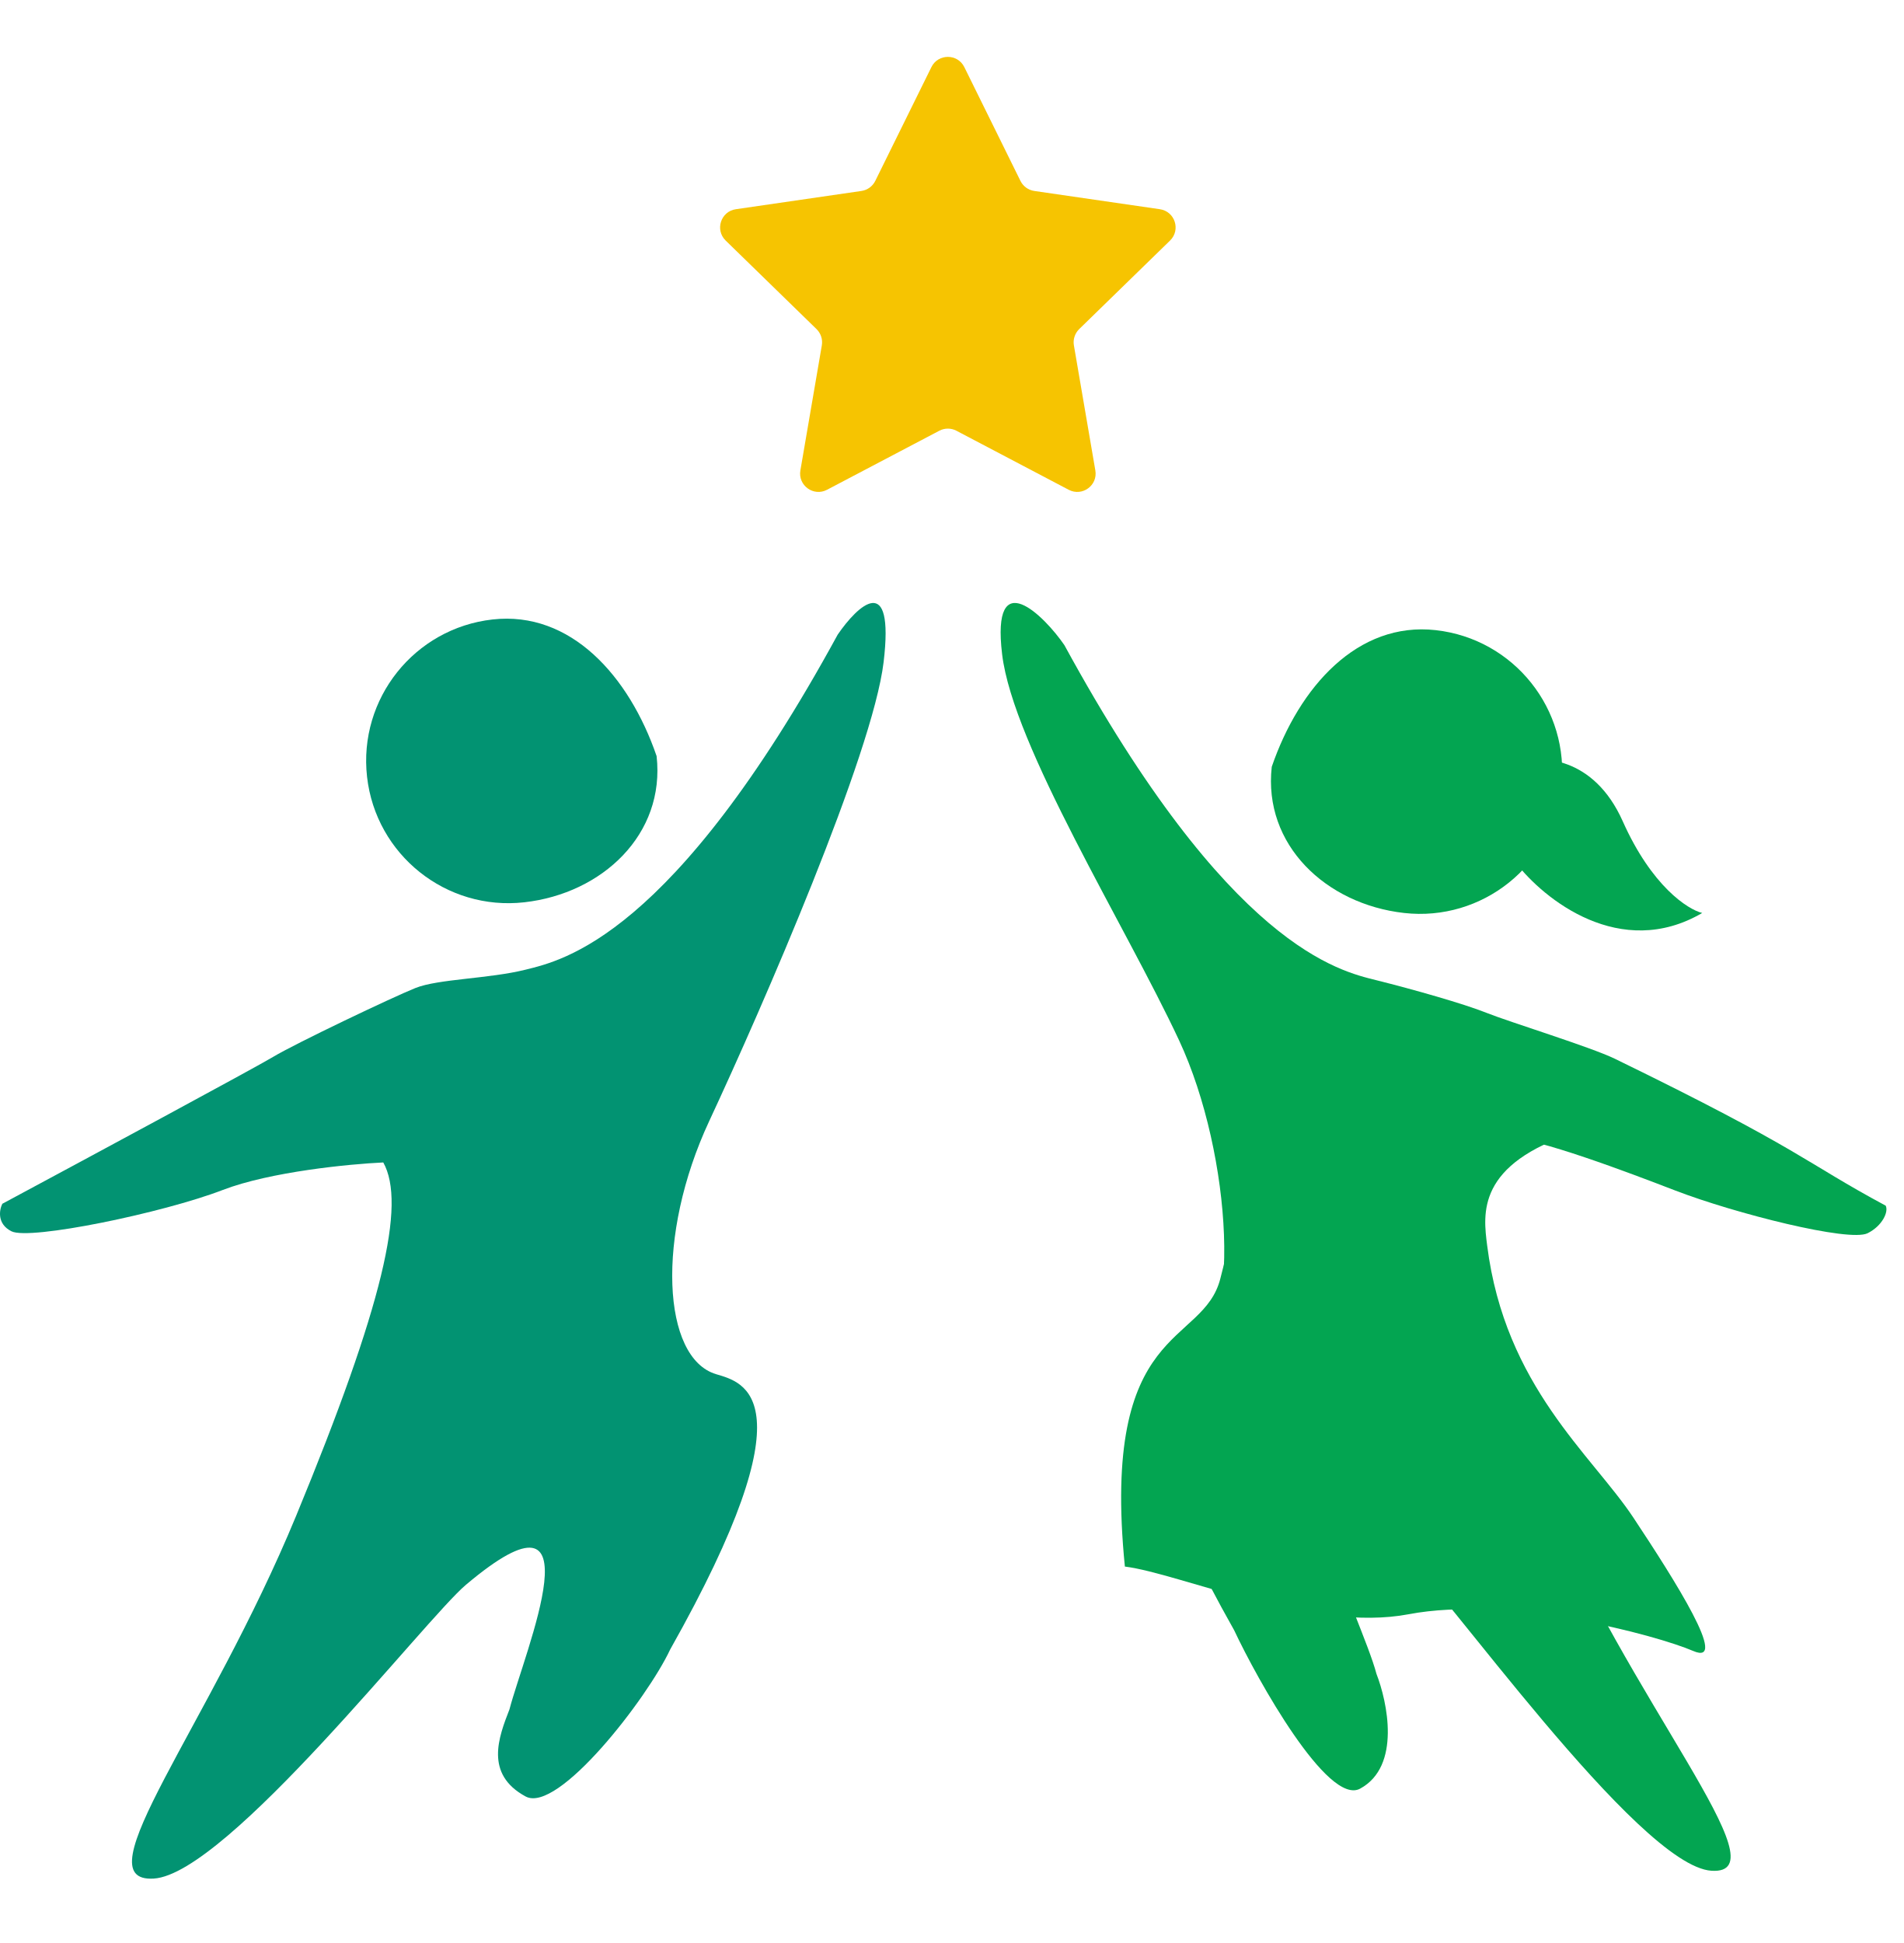
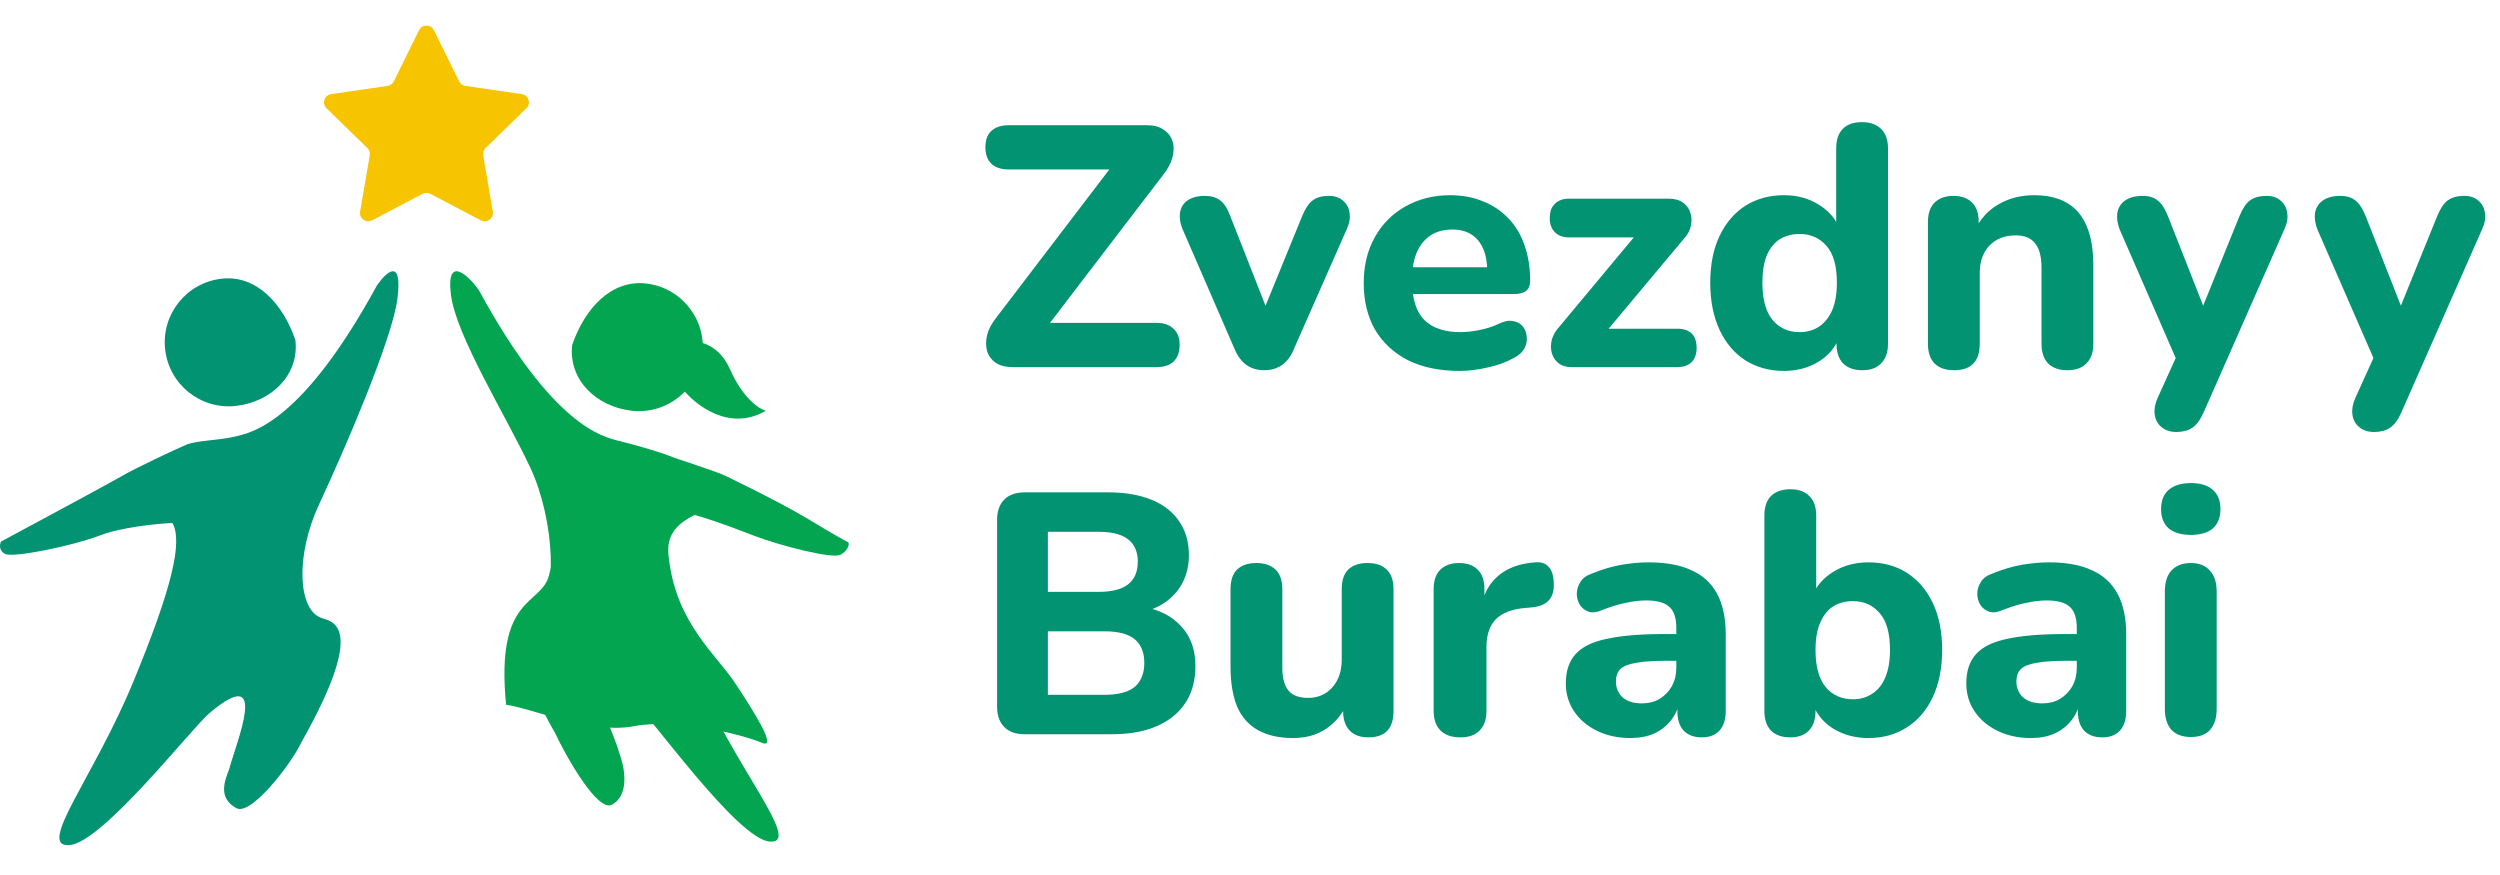
- <svg xmlns="http://www.w3.org/2000/svg" width="49" height="50" viewBox="0 0 49 50" fill="none">
+ <svg xmlns="http://www.w3.org/2000/svg" width="143" height="50" viewBox="0 0 143 50" fill="none">
  <path d="M11.991 40.782C15.475 37.842 13.506 42.489 13.112 43.985L13.112 43.986C12.836 44.695 12.463 45.653 13.526 46.229C14.357 46.68 16.656 43.709 17.246 42.449C20.908 35.952 19.136 35.574 18.428 35.362C17.043 34.946 16.873 31.804 18.251 28.851C19.629 25.898 22.456 19.401 22.74 17.039C23.023 14.676 22.071 15.582 21.559 16.33C17.306 24.126 14.471 24.717 13.526 24.953C12.581 25.189 11.282 25.189 10.691 25.425C10.101 25.662 7.62 26.843 7.029 27.197C6.557 27.481 2.186 29.836 0.06 30.977C-0.019 31.135 -0.082 31.497 0.296 31.686C0.768 31.922 4.194 31.214 5.73 30.623C6.958 30.151 8.998 29.954 9.864 29.914C10.455 30.977 9.864 33.576 7.62 39.01C5.375 44.444 2.068 48.46 3.958 48.342C5.848 48.224 10.938 41.67 11.991 40.782Z" fill="#029372" />
  <path d="M9.446 19.989C9.672 21.998 11.484 23.445 13.494 23.219C15.504 22.993 17.124 21.467 16.898 19.457C16.191 17.396 14.686 15.715 12.676 15.941C10.667 16.167 9.22 17.979 9.446 19.989Z" fill="#029372" />
  <path d="M23.97 1.727C24.143 1.376 24.644 1.376 24.817 1.727L26.262 4.656C26.331 4.795 26.464 4.892 26.618 4.914L29.85 5.384C30.237 5.44 30.392 5.916 30.112 6.19L27.773 8.469C27.662 8.578 27.611 8.734 27.637 8.887L28.189 12.106C28.256 12.492 27.85 12.786 27.504 12.604L24.613 11.084C24.476 11.012 24.311 11.012 24.174 11.084L21.283 12.604C20.937 12.786 20.532 12.492 20.598 12.106L21.15 8.887C21.176 8.734 21.125 8.578 21.014 8.469L18.675 6.19C18.395 5.916 18.55 5.44 18.937 5.384L22.169 4.914C22.323 4.892 22.456 4.795 22.525 4.656L23.97 1.727Z" fill="#F6C401" />
  <path d="M36.022 39.872C32.538 36.933 35.03 41.579 35.424 43.075C35.7 43.784 36.066 45.451 35.003 46.028C34.173 46.479 32.353 43.213 31.762 41.953C28.1 35.456 29.872 35.078 30.581 34.865C31.966 34.45 31.723 29.727 30.345 26.774C28.967 23.821 26.073 19.2 25.79 16.838C25.506 14.475 26.88 15.853 27.392 16.601C31.644 24.398 34.479 24.988 35.424 25.225C36.369 25.461 37.669 25.829 38.259 26.065C38.85 26.301 40.941 26.945 41.56 27.246C46.41 29.609 46.403 29.884 48.529 31.026C48.608 31.184 48.442 31.546 48.064 31.735C47.591 31.971 44.651 31.227 43.116 30.637C41.887 30.164 39.598 29.294 38.732 29.255C38.141 30.318 37.432 32.916 39.677 38.35C41.921 43.784 45.937 48.259 44.047 48.141C42.157 48.023 37.074 40.761 36.022 39.872Z" fill="#03A551" />
  <path d="M31.408 32.894C32.165 29.845 32.059 31.143 31.88 29.255L40.586 29.125C37.987 29.952 38.169 31.234 38.273 32.054C38.732 35.676 40.967 37.44 42.039 39.059C43.112 40.678 44.513 42.889 43.575 42.485C42.636 42.08 38.82 41.05 36.251 41.54C33.77 42.012 30.379 40.493 28.949 40.313C28.32 34.005 30.965 34.673 31.408 32.894Z" fill="#03A551" />
  <path d="M40.181 20.264C39.956 22.273 38.143 23.72 36.134 23.494C34.124 23.268 32.504 21.741 32.729 19.732C33.436 17.671 34.941 15.99 36.951 16.216C38.961 16.441 40.407 18.254 40.181 20.264Z" fill="#03A551" />
  <path d="M39.008 22.199C39.393 21.604 39.196 20.232 39.049 19.62C39.642 19.426 41.014 19.458 41.761 21.132C42.507 22.806 43.436 23.404 43.807 23.494C41.703 24.723 39.731 23.143 39.008 22.199Z" fill="#03A551" />
+   <path d="M57.936 21C57.543 21 57.222 20.922 56.974 20.765C56.725 20.594 56.555 20.372 56.464 20.097C56.385 19.809 56.385 19.495 56.464 19.155C56.555 18.815 56.738 18.474 57.013 18.134L64.158 8.771V9.694H57.7C57.268 9.694 56.935 9.583 56.699 9.36C56.477 9.138 56.365 8.824 56.365 8.418C56.365 8.012 56.477 7.705 56.699 7.495C56.935 7.273 57.268 7.162 57.7 7.162H65.591C65.997 7.162 66.317 7.247 66.553 7.417C66.801 7.574 66.972 7.79 67.063 8.065C67.155 8.339 67.155 8.653 67.063 9.007C66.972 9.347 66.788 9.687 66.513 10.027L59.369 19.371V18.468H66.141C66.572 18.468 66.9 18.579 67.122 18.802C67.358 19.011 67.475 19.319 67.475 19.724C67.475 20.143 67.358 20.463 67.122 20.686C66.9 20.895 66.572 21 66.141 21H57.936ZM72.304 21.177C71.925 21.177 71.591 21.078 71.303 20.882C71.015 20.673 70.786 20.365 70.616 19.96L67.652 13.129C67.508 12.789 67.456 12.475 67.495 12.187C67.534 11.886 67.672 11.65 67.907 11.48C68.156 11.297 68.496 11.205 68.928 11.205C69.281 11.205 69.569 11.29 69.792 11.46C70.014 11.617 70.21 11.925 70.38 12.383L72.697 18.272H72.069L74.483 12.363C74.666 11.918 74.869 11.617 75.091 11.46C75.314 11.29 75.621 11.205 76.014 11.205C76.354 11.205 76.623 11.297 76.819 11.48C77.028 11.65 77.152 11.879 77.192 12.167C77.244 12.455 77.192 12.769 77.035 13.109L74.012 19.96C73.842 20.378 73.613 20.686 73.325 20.882C73.05 21.078 72.71 21.177 72.304 21.177ZM83.482 21.216C82.344 21.216 81.362 21.013 80.538 20.607C79.726 20.189 79.098 19.606 78.653 18.86C78.221 18.102 78.005 17.212 78.005 16.191C78.005 15.196 78.215 14.326 78.634 13.58C79.052 12.821 79.635 12.232 80.381 11.814C81.14 11.382 81.997 11.166 82.952 11.166C83.645 11.166 84.274 11.284 84.836 11.519C85.399 11.742 85.883 12.069 86.289 12.501C86.695 12.919 87.002 13.436 87.211 14.051C87.421 14.653 87.525 15.327 87.525 16.073C87.525 16.322 87.447 16.512 87.29 16.642C87.133 16.76 86.904 16.819 86.603 16.819H80.439V15.288H85.386L85.072 15.563C85.072 15.026 84.993 14.581 84.836 14.228C84.679 13.862 84.45 13.587 84.149 13.404C83.861 13.22 83.502 13.129 83.07 13.129C82.586 13.129 82.173 13.24 81.833 13.463C81.493 13.685 81.231 14.006 81.048 14.424C80.865 14.843 80.773 15.347 80.773 15.936V16.093C80.773 17.087 81.002 17.82 81.46 18.291C81.931 18.762 82.625 18.998 83.541 18.998C83.855 18.998 84.215 18.959 84.62 18.88C85.026 18.802 85.406 18.677 85.759 18.507C86.06 18.363 86.328 18.317 86.564 18.37C86.799 18.409 86.982 18.514 87.113 18.684C87.244 18.854 87.316 19.05 87.329 19.273C87.355 19.495 87.31 19.718 87.192 19.94C87.074 20.149 86.878 20.326 86.603 20.47C86.158 20.719 85.654 20.902 85.091 21.02C84.542 21.151 84.005 21.216 83.482 21.216ZM89.882 21C89.594 21 89.352 20.928 89.156 20.784C88.96 20.627 88.829 20.431 88.763 20.195C88.698 19.96 88.698 19.704 88.763 19.43C88.842 19.155 88.992 18.9 89.215 18.664L94.024 12.893V13.58H89.764C89.411 13.58 89.136 13.482 88.94 13.286C88.744 13.09 88.646 12.821 88.646 12.481C88.646 12.115 88.744 11.84 88.94 11.657C89.136 11.46 89.411 11.362 89.764 11.362H95.437C95.79 11.362 96.072 11.441 96.281 11.598C96.49 11.755 96.628 11.951 96.693 12.187C96.772 12.409 96.778 12.658 96.713 12.933C96.661 13.194 96.523 13.443 96.301 13.678L91.374 19.567V18.802H95.928C96.674 18.802 97.047 19.168 97.047 19.901C97.047 20.254 96.948 20.529 96.752 20.725C96.556 20.908 96.281 21 95.928 21H89.882ZM102.046 21.216C101.209 21.216 100.469 21.013 99.828 20.607C99.2 20.202 98.709 19.619 98.356 18.86C98.003 18.102 97.826 17.205 97.826 16.171C97.826 15.137 98.003 14.248 98.356 13.502C98.709 12.756 99.2 12.18 99.828 11.774C100.469 11.369 101.209 11.166 102.046 11.166C102.805 11.166 103.473 11.349 104.048 11.716C104.637 12.082 105.036 12.56 105.246 13.149H105.03V8.496C105.03 7.999 105.154 7.626 105.403 7.378C105.651 7.116 106.018 6.985 106.502 6.985C106.973 6.985 107.339 7.116 107.601 7.378C107.863 7.626 107.994 7.999 107.994 8.496V19.665C107.994 20.149 107.863 20.522 107.601 20.784C107.353 21.046 106.993 21.177 106.522 21.177C106.05 21.177 105.684 21.046 105.422 20.784C105.174 20.522 105.049 20.149 105.049 19.665V18.331L105.265 19.096C105.082 19.737 104.69 20.254 104.088 20.647C103.499 21.026 102.818 21.216 102.046 21.216ZM102.929 18.998C103.361 18.998 103.734 18.893 104.048 18.684C104.362 18.474 104.611 18.167 104.794 17.761C104.977 17.343 105.069 16.812 105.069 16.171C105.069 15.216 104.873 14.516 104.48 14.071C104.088 13.613 103.571 13.384 102.929 13.384C102.511 13.384 102.138 13.482 101.811 13.678C101.497 13.875 101.248 14.182 101.065 14.601C100.895 15.007 100.81 15.53 100.81 16.171C100.81 17.127 101.006 17.84 101.398 18.311C101.791 18.769 102.301 18.998 102.929 18.998ZM111.769 21.177C111.285 21.177 110.912 21.046 110.65 20.784C110.402 20.522 110.278 20.149 110.278 19.665V12.697C110.278 12.213 110.402 11.846 110.65 11.598C110.912 11.336 111.272 11.205 111.73 11.205C112.201 11.205 112.561 11.336 112.81 11.598C113.058 11.846 113.183 12.213 113.183 12.697V13.816L112.967 13.168C113.268 12.527 113.713 12.036 114.301 11.696C114.903 11.343 115.584 11.166 116.343 11.166C117.115 11.166 117.75 11.316 118.247 11.617C118.744 11.905 119.117 12.35 119.366 12.952C119.614 13.541 119.739 14.293 119.739 15.21V19.665C119.739 20.149 119.608 20.522 119.346 20.784C119.097 21.046 118.731 21.177 118.247 21.177C117.776 21.177 117.409 21.046 117.148 20.784C116.899 20.522 116.775 20.149 116.775 19.665V15.347C116.775 14.68 116.65 14.202 116.402 13.914C116.166 13.613 115.8 13.463 115.303 13.463C114.674 13.463 114.171 13.659 113.791 14.051C113.425 14.444 113.241 14.967 113.241 15.622V19.665C113.241 20.673 112.751 21.177 111.769 21.177ZM124.486 24.71C124.145 24.71 123.864 24.618 123.642 24.435C123.419 24.252 123.288 24.01 123.249 23.709C123.21 23.421 123.262 23.113 123.406 22.786L124.721 19.881V21.098L121.247 13.129C121.116 12.789 121.07 12.475 121.11 12.187C121.162 11.886 121.306 11.65 121.541 11.48C121.79 11.297 122.13 11.205 122.562 11.205C122.915 11.205 123.197 11.29 123.406 11.46C123.629 11.617 123.831 11.925 124.015 12.383L126.331 18.272H125.703L128.097 12.363C128.281 11.918 128.483 11.617 128.706 11.46C128.941 11.29 129.256 11.205 129.648 11.205C129.988 11.205 130.257 11.297 130.453 11.48C130.662 11.65 130.787 11.879 130.826 12.167C130.878 12.455 130.826 12.769 130.669 13.109L126.056 23.571C125.86 24.016 125.637 24.317 125.389 24.474C125.153 24.631 124.852 24.71 124.486 24.71ZM135.795 24.71C135.455 24.71 135.174 24.618 134.951 24.435C134.729 24.252 134.598 24.01 134.559 23.709C134.519 23.421 134.572 23.113 134.716 22.786L136.031 19.881V21.098L132.557 13.129C132.426 12.789 132.38 12.475 132.419 12.187C132.471 11.886 132.615 11.65 132.851 11.48C133.1 11.297 133.44 11.205 133.872 11.205C134.225 11.205 134.506 11.29 134.716 11.46C134.938 11.617 135.141 11.925 135.324 12.383L137.64 18.272H137.012L139.407 12.363C139.59 11.918 139.793 11.617 140.015 11.46C140.251 11.29 140.565 11.205 140.958 11.205C141.298 11.205 141.566 11.297 141.762 11.48C141.972 11.65 142.096 11.879 142.135 12.167C142.188 12.455 142.135 12.769 141.978 13.109L137.366 23.571C137.169 24.016 136.947 24.317 136.698 24.474C136.463 24.631 136.162 24.71 135.795 24.71ZM58.623 42C58.112 42 57.72 41.863 57.445 41.588C57.17 41.313 57.033 40.92 57.033 40.41V29.752C57.033 29.241 57.17 28.849 57.445 28.574C57.72 28.299 58.112 28.162 58.623 28.162H63.373C64.354 28.162 65.192 28.306 65.885 28.593C66.579 28.881 67.102 29.294 67.456 29.83C67.822 30.367 68.005 31.008 68.005 31.754C68.005 32.578 67.77 33.278 67.299 33.854C66.828 34.43 66.18 34.816 65.355 35.012V34.698C66.311 34.868 67.05 35.248 67.573 35.837C68.11 36.412 68.378 37.165 68.378 38.094C68.378 39.324 67.953 40.286 67.102 40.979C66.252 41.66 65.081 42 63.589 42H58.623ZM59.938 39.743H63.177C63.962 39.743 64.537 39.592 64.904 39.291C65.27 38.977 65.454 38.519 65.454 37.917C65.454 37.315 65.27 36.864 64.904 36.563C64.537 36.262 63.962 36.111 63.177 36.111H59.938V39.743ZM59.938 33.854H62.843C63.602 33.854 64.165 33.71 64.531 33.422C64.897 33.134 65.081 32.703 65.081 32.127C65.081 31.564 64.897 31.139 64.531 30.851C64.165 30.563 63.602 30.419 62.843 30.419H59.938V33.854ZM73.979 42.216C73.167 42.216 72.493 42.065 71.957 41.764C71.42 41.464 71.021 41.012 70.759 40.41C70.511 39.795 70.386 39.036 70.386 38.133V33.697C70.386 33.2 70.511 32.827 70.759 32.578C71.021 32.33 71.388 32.205 71.859 32.205C72.33 32.205 72.696 32.33 72.958 32.578C73.22 32.827 73.35 33.2 73.35 33.697V38.212C73.35 38.787 73.468 39.219 73.704 39.507C73.939 39.782 74.312 39.919 74.823 39.919C75.385 39.919 75.843 39.723 76.197 39.331C76.563 38.925 76.746 38.395 76.746 37.741V33.697C76.746 33.2 76.871 32.827 77.119 32.578C77.381 32.33 77.747 32.205 78.218 32.205C78.703 32.205 79.069 32.33 79.318 32.578C79.579 32.827 79.71 33.2 79.71 33.697V40.665C79.71 41.673 79.233 42.177 78.277 42.177C77.806 42.177 77.446 42.046 77.198 41.784C76.949 41.522 76.825 41.149 76.825 40.665V39.35L77.119 40.116C76.831 40.783 76.419 41.3 75.883 41.666C75.346 42.033 74.711 42.216 73.979 42.216ZM83.535 42.177C83.037 42.177 82.658 42.046 82.396 41.784C82.135 41.522 82.004 41.149 82.004 40.665V33.697C82.004 33.213 82.128 32.846 82.377 32.598C82.638 32.336 82.998 32.205 83.456 32.205C83.927 32.205 84.287 32.336 84.536 32.598C84.784 32.846 84.909 33.213 84.909 33.697V34.718H84.712C84.87 33.933 85.216 33.324 85.753 32.892C86.289 32.46 86.983 32.218 87.833 32.166C88.161 32.14 88.409 32.225 88.579 32.421C88.763 32.604 88.861 32.912 88.874 33.344C88.9 33.749 88.815 34.07 88.619 34.306C88.435 34.541 88.121 34.685 87.676 34.737L87.225 34.777C86.479 34.842 85.923 35.058 85.556 35.424C85.203 35.791 85.026 36.321 85.026 37.014V40.665C85.026 41.149 84.896 41.522 84.634 41.784C84.385 42.046 84.019 42.177 83.535 42.177ZM93.255 42.216C92.549 42.216 91.914 42.078 91.351 41.804C90.789 41.529 90.35 41.156 90.036 40.685C89.722 40.214 89.565 39.684 89.565 39.095C89.565 38.388 89.748 37.832 90.115 37.426C90.481 37.008 91.077 36.713 91.901 36.543C92.725 36.36 93.818 36.268 95.179 36.268H96.219V37.799H95.199C94.531 37.799 93.988 37.839 93.57 37.917C93.164 37.983 92.869 38.1 92.686 38.27C92.516 38.441 92.431 38.676 92.431 38.977C92.431 39.344 92.555 39.645 92.804 39.88C93.066 40.116 93.439 40.233 93.923 40.233C94.302 40.233 94.636 40.148 94.924 39.978C95.225 39.795 95.46 39.553 95.63 39.252C95.801 38.938 95.886 38.585 95.886 38.192V35.935C95.886 35.359 95.755 34.953 95.493 34.718C95.231 34.469 94.787 34.345 94.158 34.345C93.805 34.345 93.419 34.391 93 34.482C92.595 34.561 92.143 34.698 91.646 34.894C91.358 35.025 91.103 35.058 90.88 34.992C90.658 34.914 90.488 34.783 90.37 34.6C90.252 34.404 90.193 34.194 90.193 33.972C90.193 33.736 90.259 33.514 90.39 33.304C90.52 33.082 90.736 32.918 91.037 32.814C91.652 32.565 92.228 32.395 92.765 32.303C93.314 32.212 93.818 32.166 94.276 32.166C95.284 32.166 96.108 32.316 96.749 32.617C97.404 32.905 97.894 33.357 98.222 33.972C98.549 34.574 98.712 35.352 98.712 36.308V40.665C98.712 41.149 98.594 41.522 98.359 41.784C98.123 42.046 97.783 42.177 97.338 42.177C96.893 42.177 96.546 42.046 96.298 41.784C96.062 41.522 95.945 41.149 95.945 40.665V39.939L96.082 40.057C96.003 40.502 95.833 40.888 95.572 41.215C95.323 41.529 95.002 41.778 94.61 41.961C94.217 42.131 93.766 42.216 93.255 42.216ZM106.871 42.216C106.099 42.216 105.412 42.026 104.81 41.647C104.221 41.254 103.828 40.737 103.632 40.096L103.848 39.448V40.665C103.848 41.149 103.724 41.522 103.475 41.784C103.226 42.046 102.866 42.177 102.395 42.177C101.924 42.177 101.558 42.046 101.296 41.784C101.048 41.522 100.923 41.149 100.923 40.665V29.497C100.923 28.999 101.048 28.626 101.296 28.378C101.558 28.116 101.931 27.985 102.415 27.985C102.886 27.985 103.246 28.116 103.495 28.378C103.756 28.626 103.887 28.999 103.887 29.497V34.148H103.652C103.861 33.56 104.26 33.082 104.849 32.716C105.438 32.349 106.112 32.166 106.871 32.166C107.721 32.166 108.461 32.369 109.089 32.775C109.717 33.18 110.208 33.756 110.561 34.502C110.914 35.248 111.091 36.138 111.091 37.171C111.091 38.205 110.914 39.102 110.561 39.861C110.208 40.619 109.71 41.202 109.069 41.607C108.441 42.013 107.708 42.216 106.871 42.216ZM105.987 39.998C106.406 39.998 106.773 39.893 107.087 39.684C107.414 39.474 107.662 39.167 107.833 38.761C108.016 38.343 108.107 37.812 108.107 37.171C108.107 36.216 107.911 35.516 107.518 35.071C107.126 34.613 106.616 34.384 105.987 34.384C105.569 34.384 105.196 34.482 104.869 34.678C104.555 34.875 104.306 35.182 104.123 35.601C103.939 36.007 103.848 36.53 103.848 37.171C103.848 38.127 104.044 38.84 104.437 39.311C104.829 39.769 105.346 39.998 105.987 39.998ZM116.162 42.216C115.455 42.216 114.821 42.078 114.258 41.804C113.695 41.529 113.257 41.156 112.943 40.685C112.629 40.214 112.472 39.684 112.472 39.095C112.472 38.388 112.655 37.832 113.021 37.426C113.388 37.008 113.983 36.713 114.808 36.543C115.632 36.36 116.725 36.268 118.086 36.268H119.126V37.799H118.105C117.438 37.799 116.895 37.839 116.476 37.917C116.07 37.983 115.776 38.1 115.593 38.27C115.423 38.441 115.338 38.676 115.338 38.977C115.338 39.344 115.462 39.645 115.711 39.88C115.972 40.116 116.345 40.233 116.829 40.233C117.209 40.233 117.543 40.148 117.83 39.978C118.131 39.795 118.367 39.553 118.537 39.252C118.707 38.938 118.792 38.585 118.792 38.192V35.935C118.792 35.359 118.661 34.953 118.4 34.718C118.138 34.469 117.693 34.345 117.065 34.345C116.712 34.345 116.326 34.391 115.907 34.482C115.501 34.561 115.05 34.698 114.552 34.894C114.265 35.025 114.009 35.058 113.787 34.992C113.564 34.914 113.394 34.783 113.277 34.6C113.159 34.404 113.1 34.194 113.1 33.972C113.1 33.736 113.165 33.514 113.296 33.304C113.427 33.082 113.643 32.918 113.944 32.814C114.559 32.565 115.135 32.395 115.671 32.303C116.221 32.212 116.725 32.166 117.183 32.166C118.19 32.166 119.015 32.316 119.656 32.617C120.31 32.905 120.801 33.357 121.128 33.972C121.455 34.574 121.619 35.352 121.619 36.308V40.665C121.619 41.149 121.501 41.522 121.266 41.784C121.03 42.046 120.69 42.177 120.245 42.177C119.8 42.177 119.453 42.046 119.205 41.784C118.969 41.522 118.851 41.149 118.851 40.665V39.939L118.989 40.057C118.91 40.502 118.74 40.888 118.478 41.215C118.23 41.529 117.909 41.778 117.516 41.961C117.124 42.131 116.672 42.216 116.162 42.216ZM125.322 42.157C124.837 42.157 124.465 42.02 124.203 41.745C123.954 41.457 123.83 41.058 123.83 40.547V33.834C123.83 33.311 123.954 32.912 124.203 32.637C124.465 32.349 124.837 32.205 125.322 32.205C125.793 32.205 126.153 32.349 126.401 32.637C126.663 32.912 126.794 33.311 126.794 33.834V40.547C126.794 41.058 126.669 41.457 126.421 41.745C126.172 42.02 125.806 42.157 125.322 42.157ZM125.322 30.596C124.772 30.596 124.347 30.471 124.046 30.223C123.758 29.961 123.614 29.595 123.614 29.123C123.614 28.639 123.758 28.273 124.046 28.024C124.347 27.763 124.772 27.632 125.322 27.632C125.871 27.632 126.29 27.763 126.578 28.024C126.866 28.273 127.01 28.639 127.01 29.123C127.01 29.595 126.866 29.961 126.578 30.223C126.29 30.471 125.871 30.596 125.322 30.596Z" fill="#029372" />
</svg>
